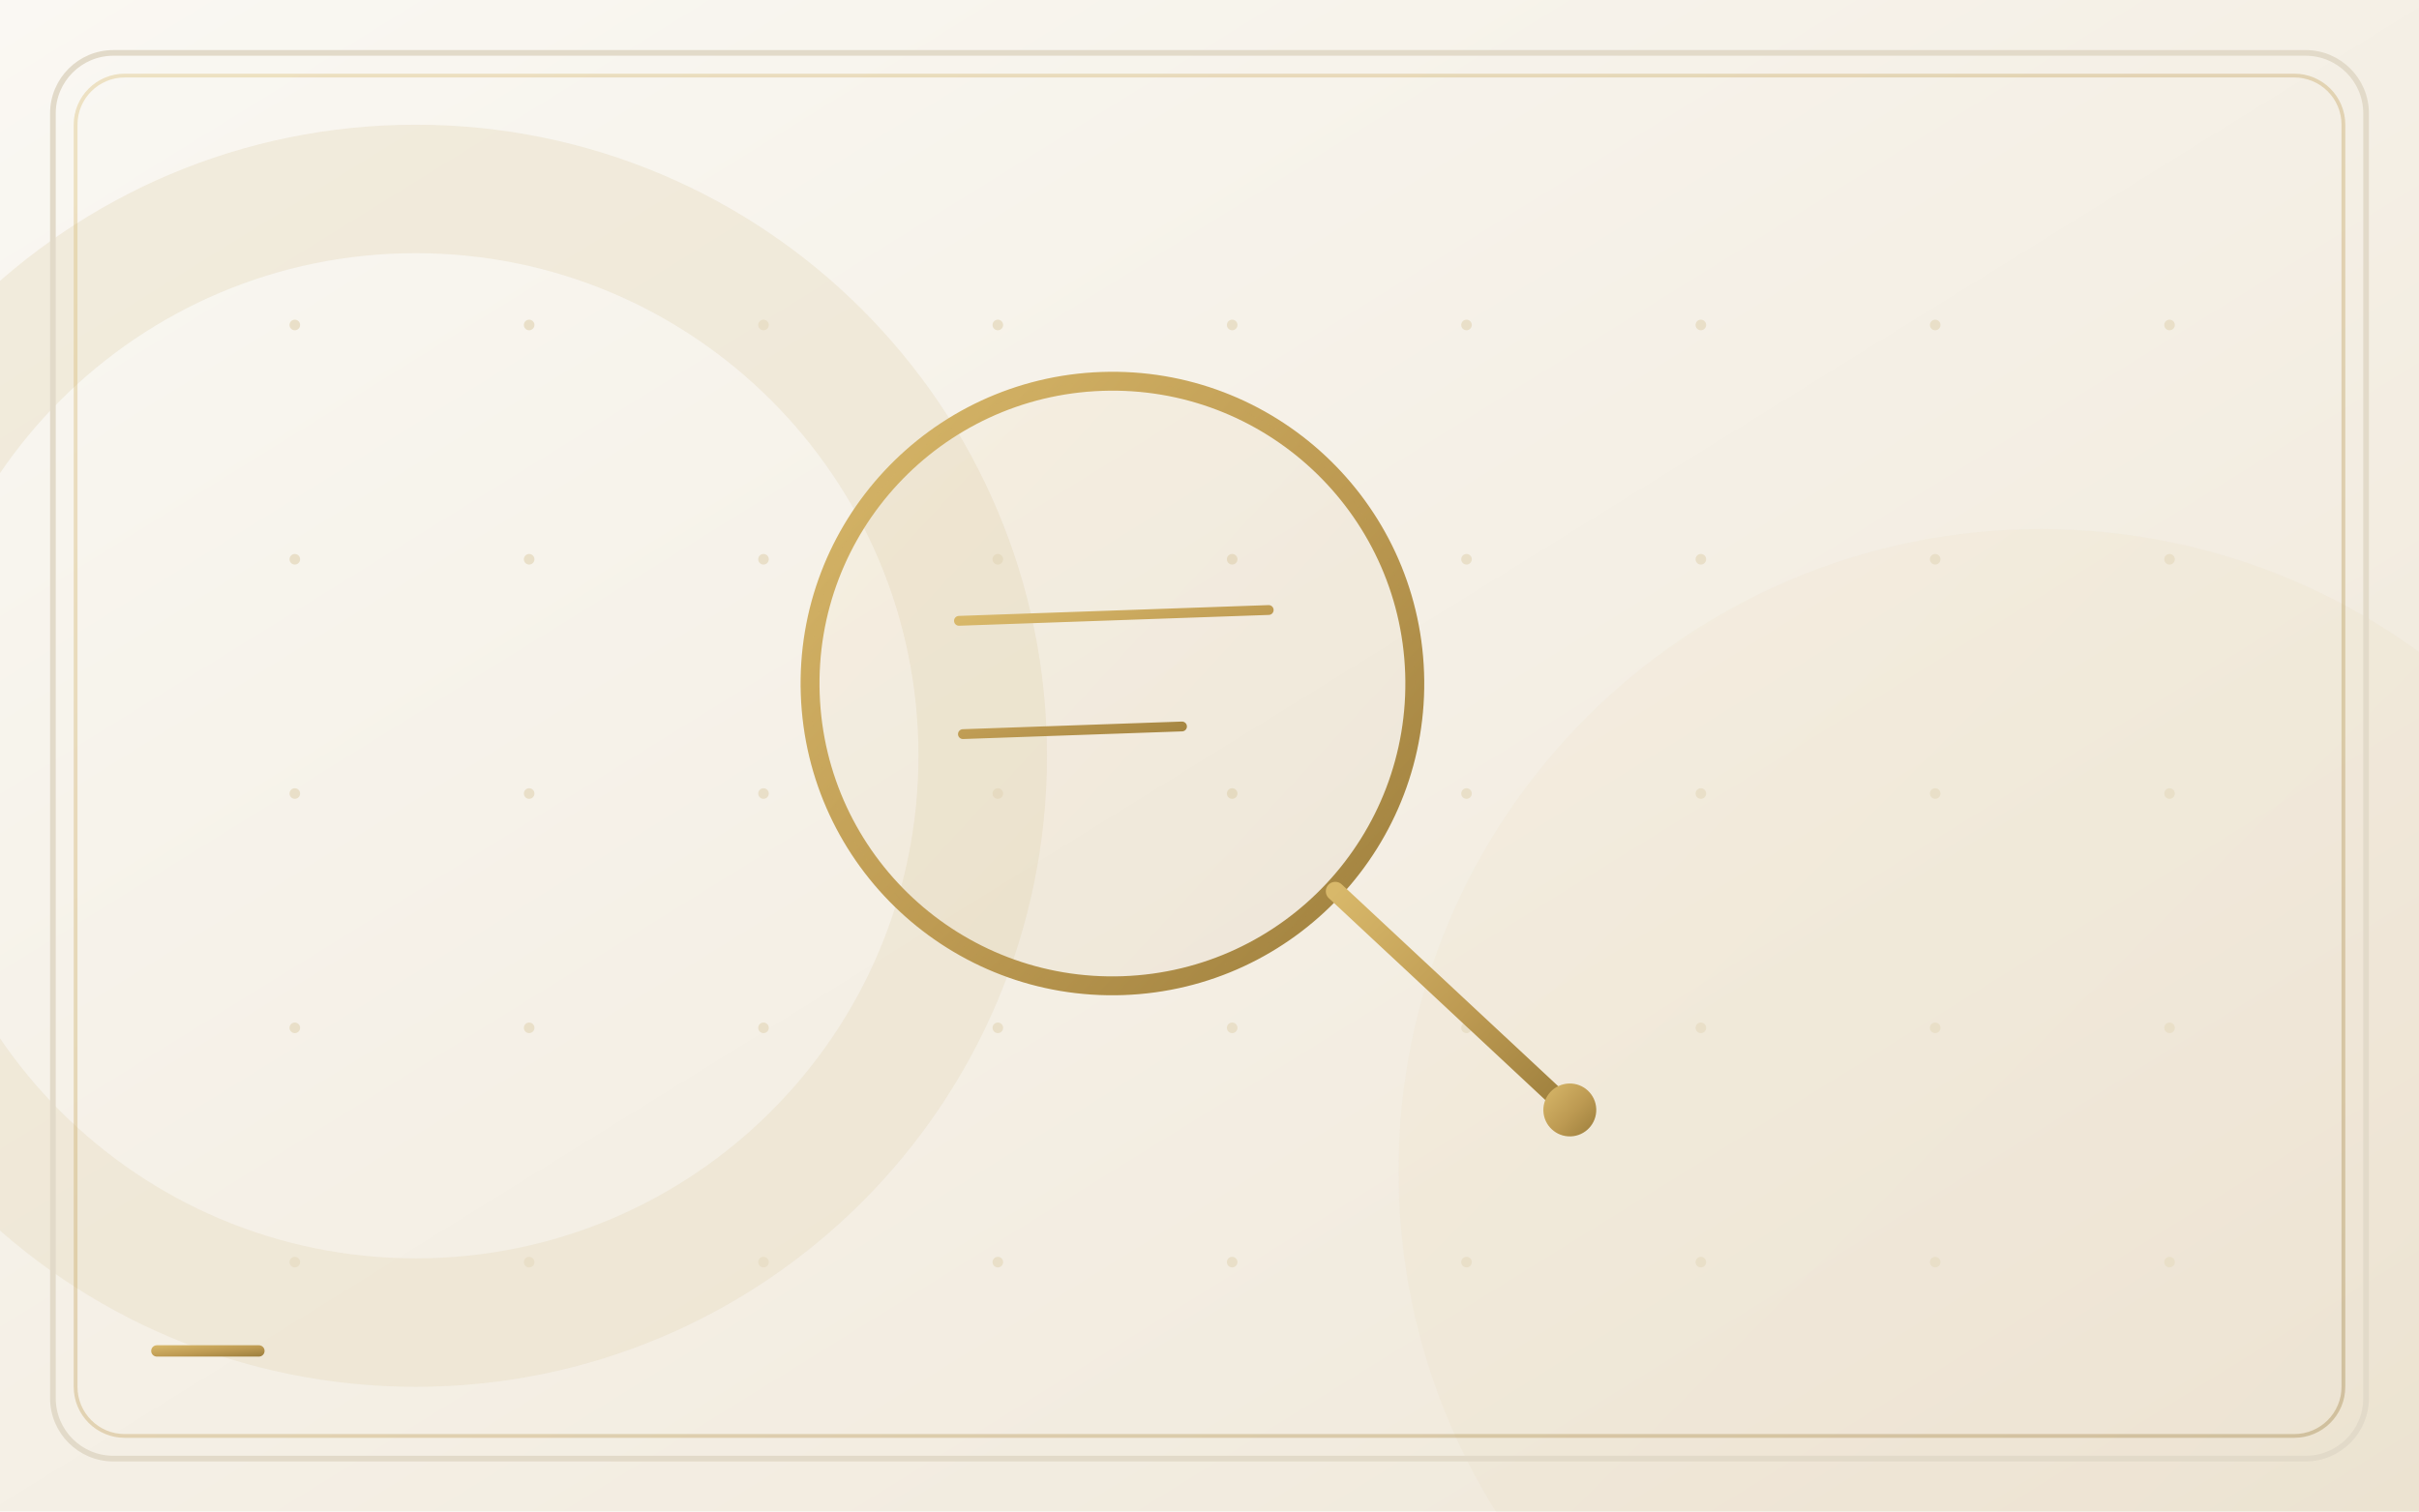
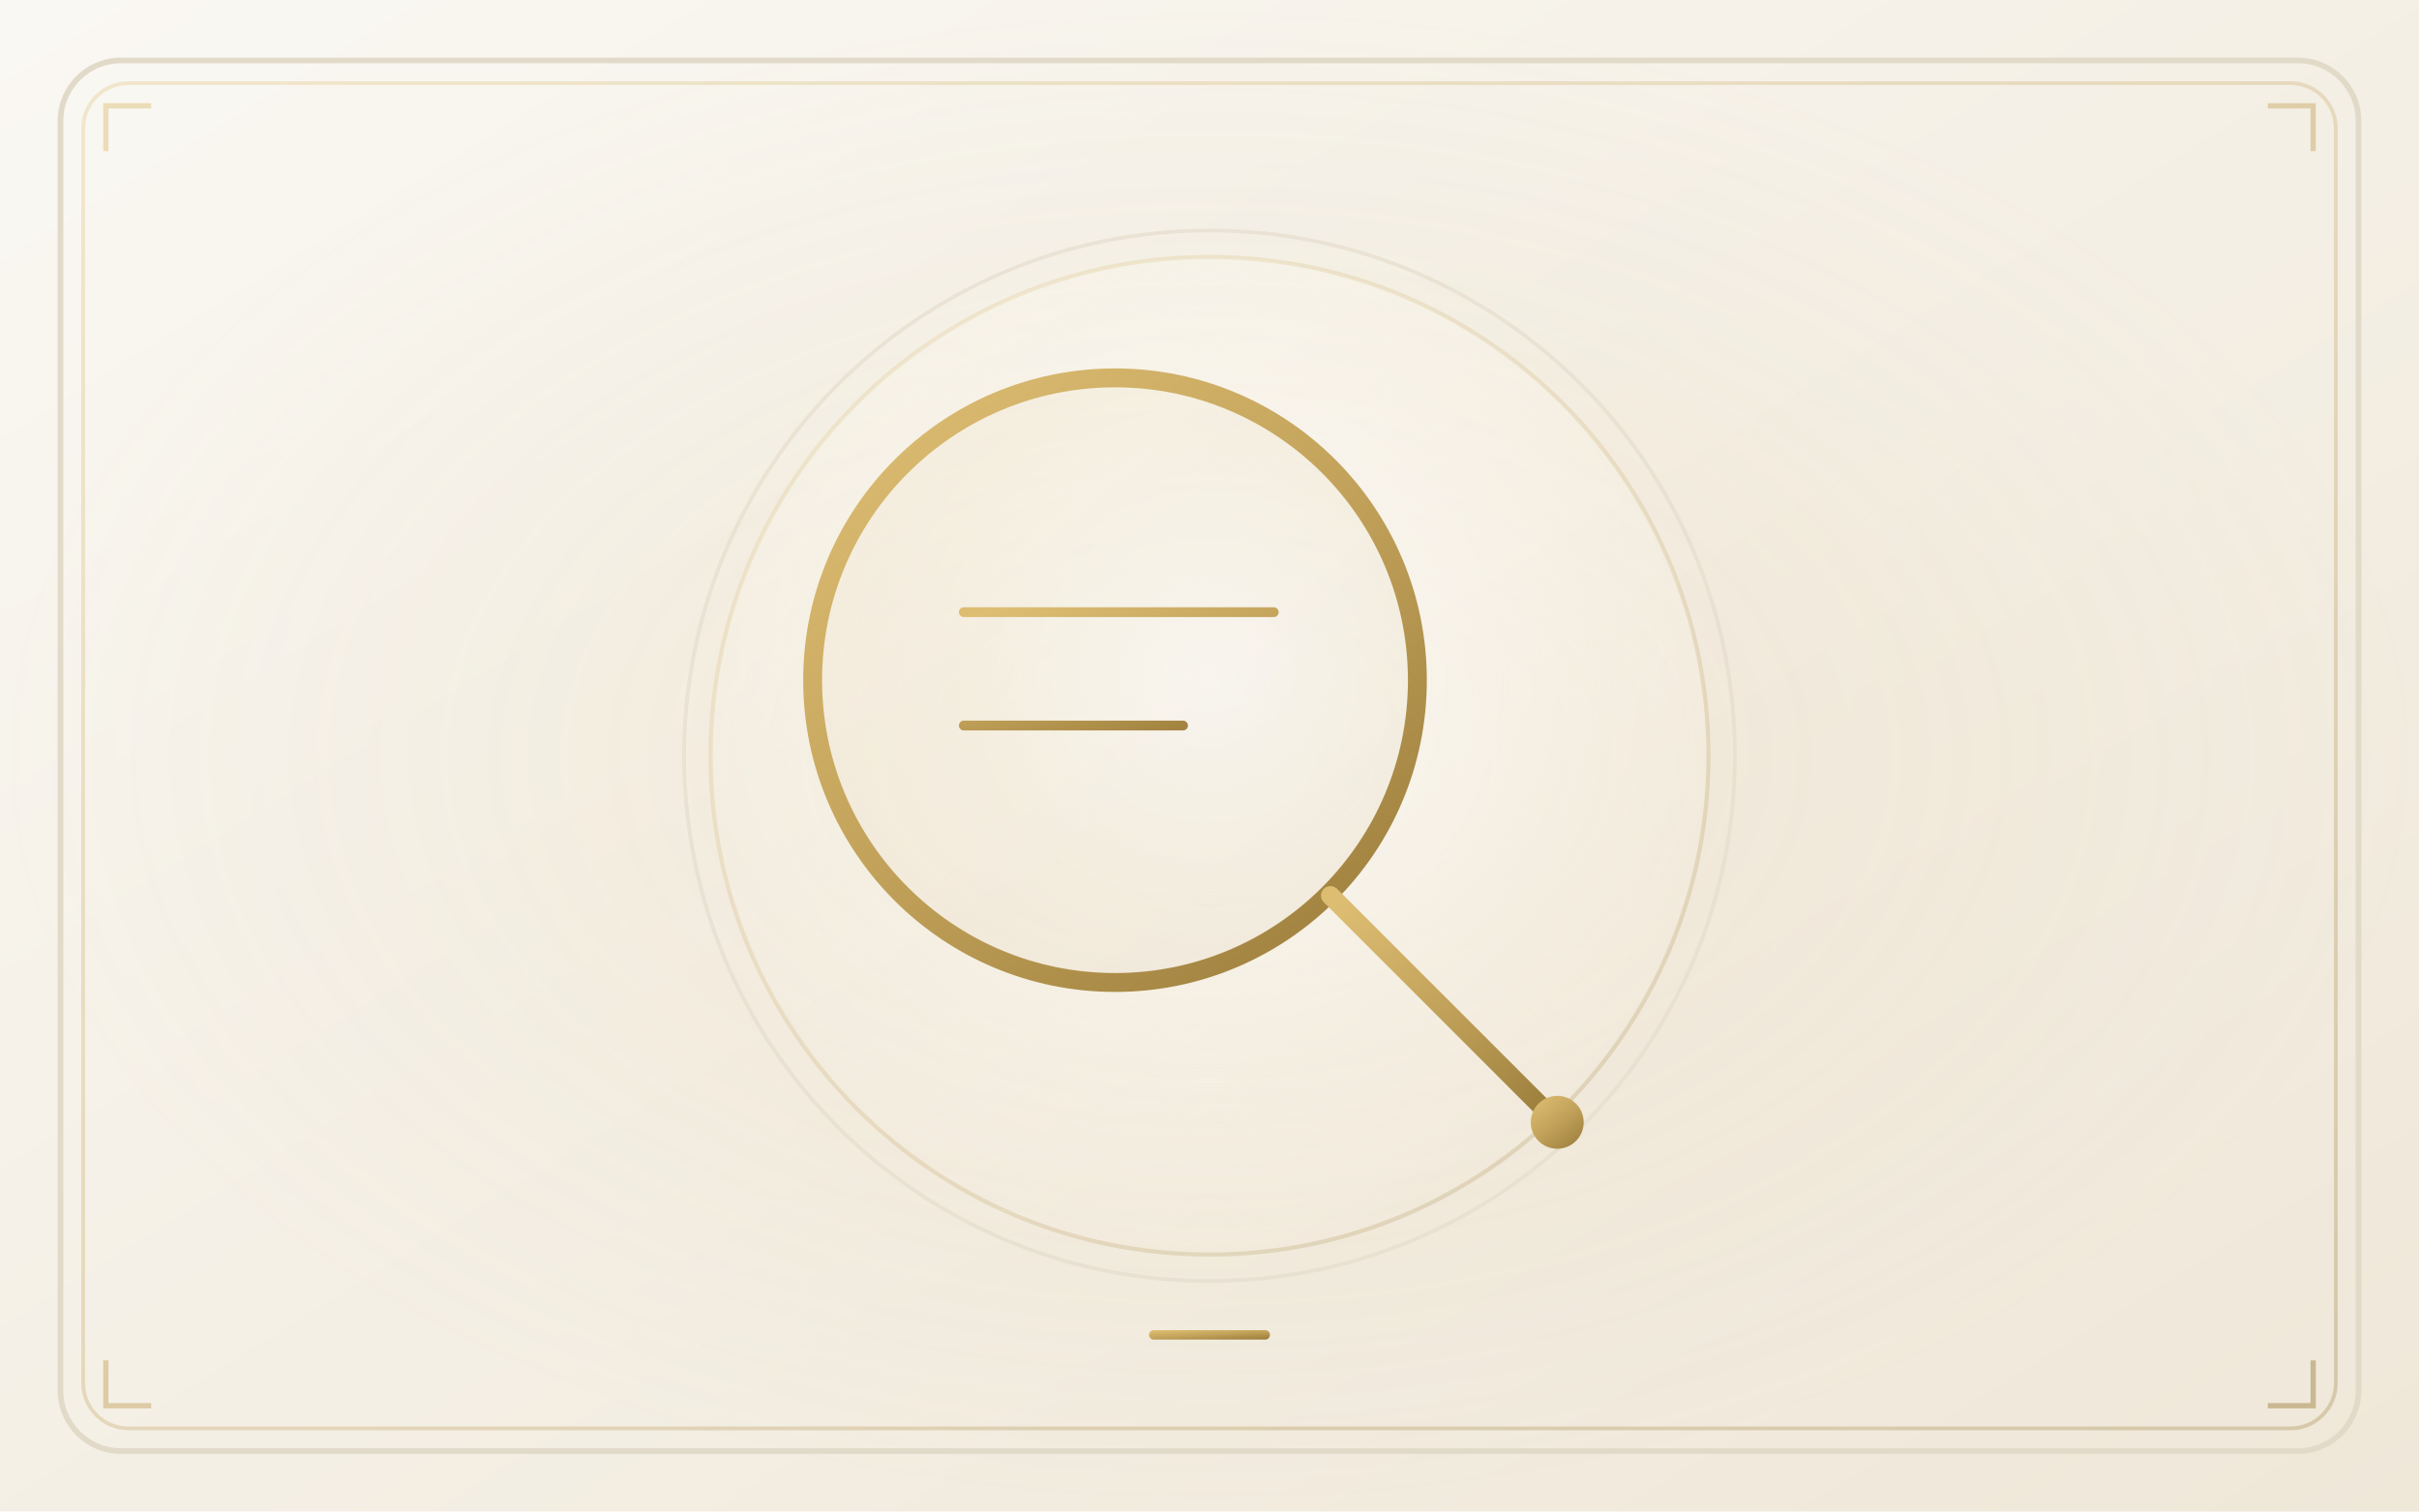
<svg xmlns="http://www.w3.org/2000/svg" viewBox="0 0 640 400" width="640" height="400">
  <defs>
    <linearGradient id="bgg" x1="0" y1="0" x2="1" y2="1">
      <stop offset="0" stop-color="#faf8f3" />
      <stop offset="1" stop-color="#efe7d8" />
    </linearGradient>
-     <linearGradient id="gg" x1="0" y1="0" x2="1" y2="1">
-       <stop offset="0" stop-color="#d8b86a" />
-       <stop offset="0.55" stop-color="#bd9a52" />
+     <linearGradient id="gg" x1="0.1" y1="0" x2="0.9" y2="1">
+       <stop offset="0" stop-color="#dcbd72" />
+       <stop offset="0.5" stop-color="#c2a25a" />
      <stop offset="1" stop-color="#9c7e3c" />
    </linearGradient>
+     <radialGradient id="glow" cx="0.5" cy="0.5" r="0.5">
+       <stop offset="0" stop-color="#caa968" stop-opacity="0.12" />
+       <stop offset="1" stop-color="#caa968" stop-opacity="0" />
+     </radialGradient>
+     <radialGradient id="med" cx="0.5" cy="0.42" r="0.6">
+       <stop offset="0" stop-color="#ffffff" stop-opacity="0.85" />
+       <stop offset="0.7" stop-color="#fbf7ee" stop-opacity="0.35" />
+       <stop offset="1" stop-color="#fbf7ee" stop-opacity="0" />
+     </radialGradient>
  </defs>
  <rect width="640" height="400" fill="url(#bgg)" />
-   <circle cx="540" cy="310" r="170" fill="url(#gg)" opacity="0.05" />
-   <circle cx="110" cy="200" r="150" fill="none" stroke="#e9dfc8" stroke-width="34" opacity="0.5" />
-   <circle cx="78" cy="86" r="1.4" fill="#e9dfc8" />
-   <circle cx="78" cy="148" r="1.4" fill="#e9dfc8" />
-   <circle cx="78" cy="210" r="1.4" fill="#e9dfc8" />
-   <circle cx="78" cy="272" r="1.4" fill="#e9dfc8" />
-   <circle cx="78" cy="334" r="1.4" fill="#e9dfc8" />
-   <circle cx="140" cy="86" r="1.4" fill="#e9dfc8" />
-   <circle cx="140" cy="148" r="1.4" fill="#e9dfc8" />
-   <circle cx="140" cy="210" r="1.4" fill="#e9dfc8" />
-   <circle cx="140" cy="272" r="1.4" fill="#e9dfc8" />
-   <circle cx="140" cy="334" r="1.4" fill="#e9dfc8" />
-   <circle cx="202" cy="86" r="1.4" fill="#e9dfc8" />
-   <circle cx="202" cy="148" r="1.4" fill="#e9dfc8" />
-   <circle cx="202" cy="210" r="1.4" fill="#e9dfc8" />
-   <circle cx="202" cy="272" r="1.4" fill="#e9dfc8" />
-   <circle cx="202" cy="334" r="1.4" fill="#e9dfc8" />
-   <circle cx="264" cy="86" r="1.4" fill="#e9dfc8" />
-   <circle cx="264" cy="148" r="1.4" fill="#e9dfc8" />
-   <circle cx="264" cy="210" r="1.4" fill="#e9dfc8" />
-   <circle cx="264" cy="272" r="1.4" fill="#e9dfc8" />
-   <circle cx="264" cy="334" r="1.4" fill="#e9dfc8" />
-   <circle cx="326" cy="86" r="1.4" fill="#e9dfc8" />
-   <circle cx="326" cy="148" r="1.4" fill="#e9dfc8" />
-   <circle cx="326" cy="210" r="1.4" fill="#e9dfc8" />
-   <circle cx="326" cy="272" r="1.4" fill="#e9dfc8" />
-   <circle cx="326" cy="334" r="1.4" fill="#e9dfc8" />
-   <circle cx="388" cy="86" r="1.4" fill="#e9dfc8" />
-   <circle cx="388" cy="148" r="1.4" fill="#e9dfc8" />
-   <circle cx="388" cy="210" r="1.4" fill="#e9dfc8" />
-   <circle cx="388" cy="272" r="1.4" fill="#e9dfc8" />
-   <circle cx="388" cy="334" r="1.4" fill="#e9dfc8" />
-   <circle cx="450" cy="86" r="1.4" fill="#e9dfc8" />
-   <circle cx="450" cy="148" r="1.4" fill="#e9dfc8" />
-   <circle cx="450" cy="210" r="1.4" fill="#e9dfc8" />
-   <circle cx="450" cy="272" r="1.4" fill="#e9dfc8" />
-   <circle cx="450" cy="334" r="1.4" fill="#e9dfc8" />
-   <circle cx="512" cy="86" r="1.4" fill="#e9dfc8" />
-   <circle cx="512" cy="148" r="1.4" fill="#e9dfc8" />
-   <circle cx="512" cy="210" r="1.4" fill="#e9dfc8" />
-   <circle cx="512" cy="272" r="1.4" fill="#e9dfc8" />
-   <circle cx="512" cy="334" r="1.4" fill="#e9dfc8" />
-   <circle cx="574" cy="86" r="1.4" fill="#e9dfc8" />
-   <circle cx="574" cy="148" r="1.4" fill="#e9dfc8" />
-   <circle cx="574" cy="210" r="1.4" fill="#e9dfc8" />
-   <circle cx="574" cy="272" r="1.4" fill="#e9dfc8" />
-   <circle cx="574" cy="334" r="1.4" fill="#e9dfc8" />
-   <rect x="14" y="14" width="612" height="372" fill="none" stroke="#e2dac9" stroke-width="1.5" rx="16" />
-   <rect x="20" y="20" width="600" height="360" fill="none" stroke="url(#gg)" stroke-width="1" rx="13" opacity="0.35" />
-   <g transform="rotate(-2 320 200)">
+   <rect width="640" height="400" fill="url(#glow)" />
+   <circle cx="320" cy="200" r="132" fill="url(#med)" />
+   <circle cx="320" cy="200" r="132" fill="none" stroke="url(#gg)" stroke-width="1.1" opacity="0.22" />
+   <circle cx="320" cy="200" r="139" fill="none" stroke="#e2dac9" stroke-width="1" opacity="0.6" />
+   <rect x="16" y="16" width="608" height="368" fill="none" stroke="#e2dac9" stroke-width="1.5" rx="16" />
+   <rect x="22" y="22" width="596" height="356" fill="none" stroke="url(#gg)" stroke-width="1" rx="12" opacity="0.3" />
+   <path d="M28 40 V28 H40 M600 28 H612 V40 M612 360 V372 H600 M40 372 H28 V360" fill="none" stroke="url(#gg)" stroke-width="1.4" opacity="0.45" />
+   <g>
    <circle cx="295" cy="180" r="80" stroke="url(#gg)" fill="none" stroke-width="5" stroke-linecap="round" stroke-linejoin="round" />
    <circle cx="295" cy="180" r="80" fill="url(#gg)" opacity="0.07" />
    <line x1="352" y1="237" x2="412" y2="297" stroke="url(#gg)" fill="none" stroke-width="5" stroke-linecap="round" stroke-linejoin="round" />
    <path d="M255 162 h82 M255 192 h58" stroke="url(#gg)" fill="none" stroke-width="2.6" stroke-linecap="round" stroke-linejoin="round" />
    <circle cx="412" cy="297" r="7" fill="url(#gg)" />
  </g>
-   <rect x="40" y="356" width="30" height="3" rx="1.5" fill="url(#gg)" />
+   <rect x="304" y="352" width="32" height="2.5" rx="1.25" fill="url(#gg)" />
</svg>
